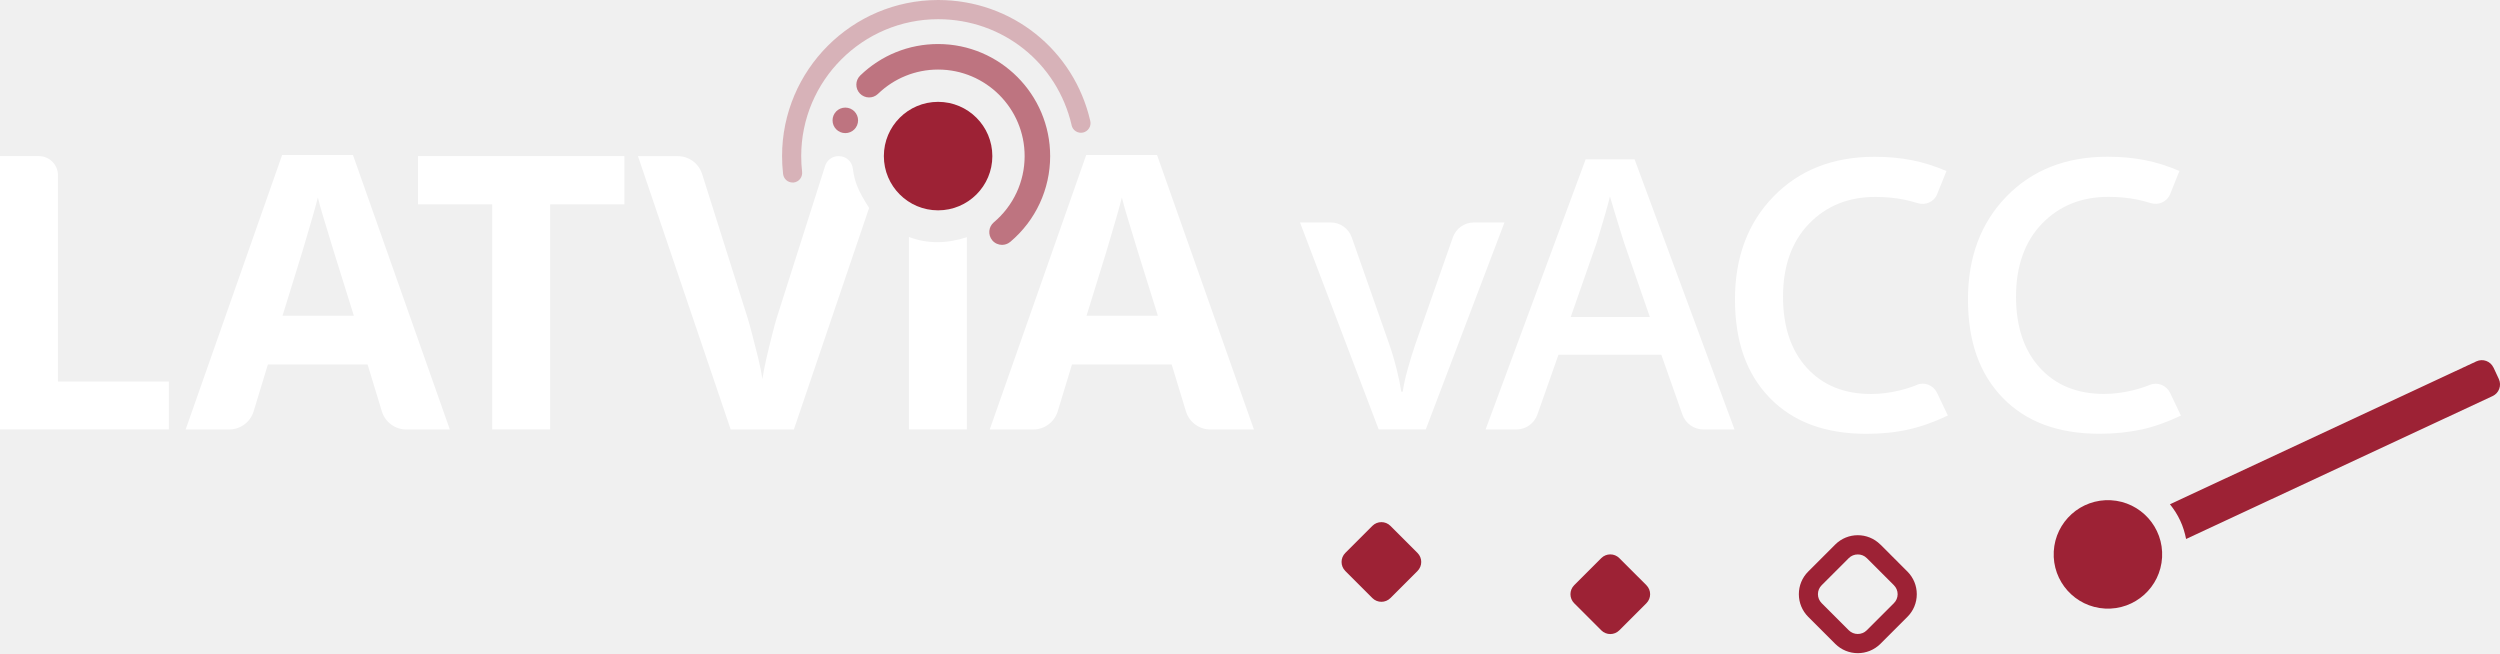
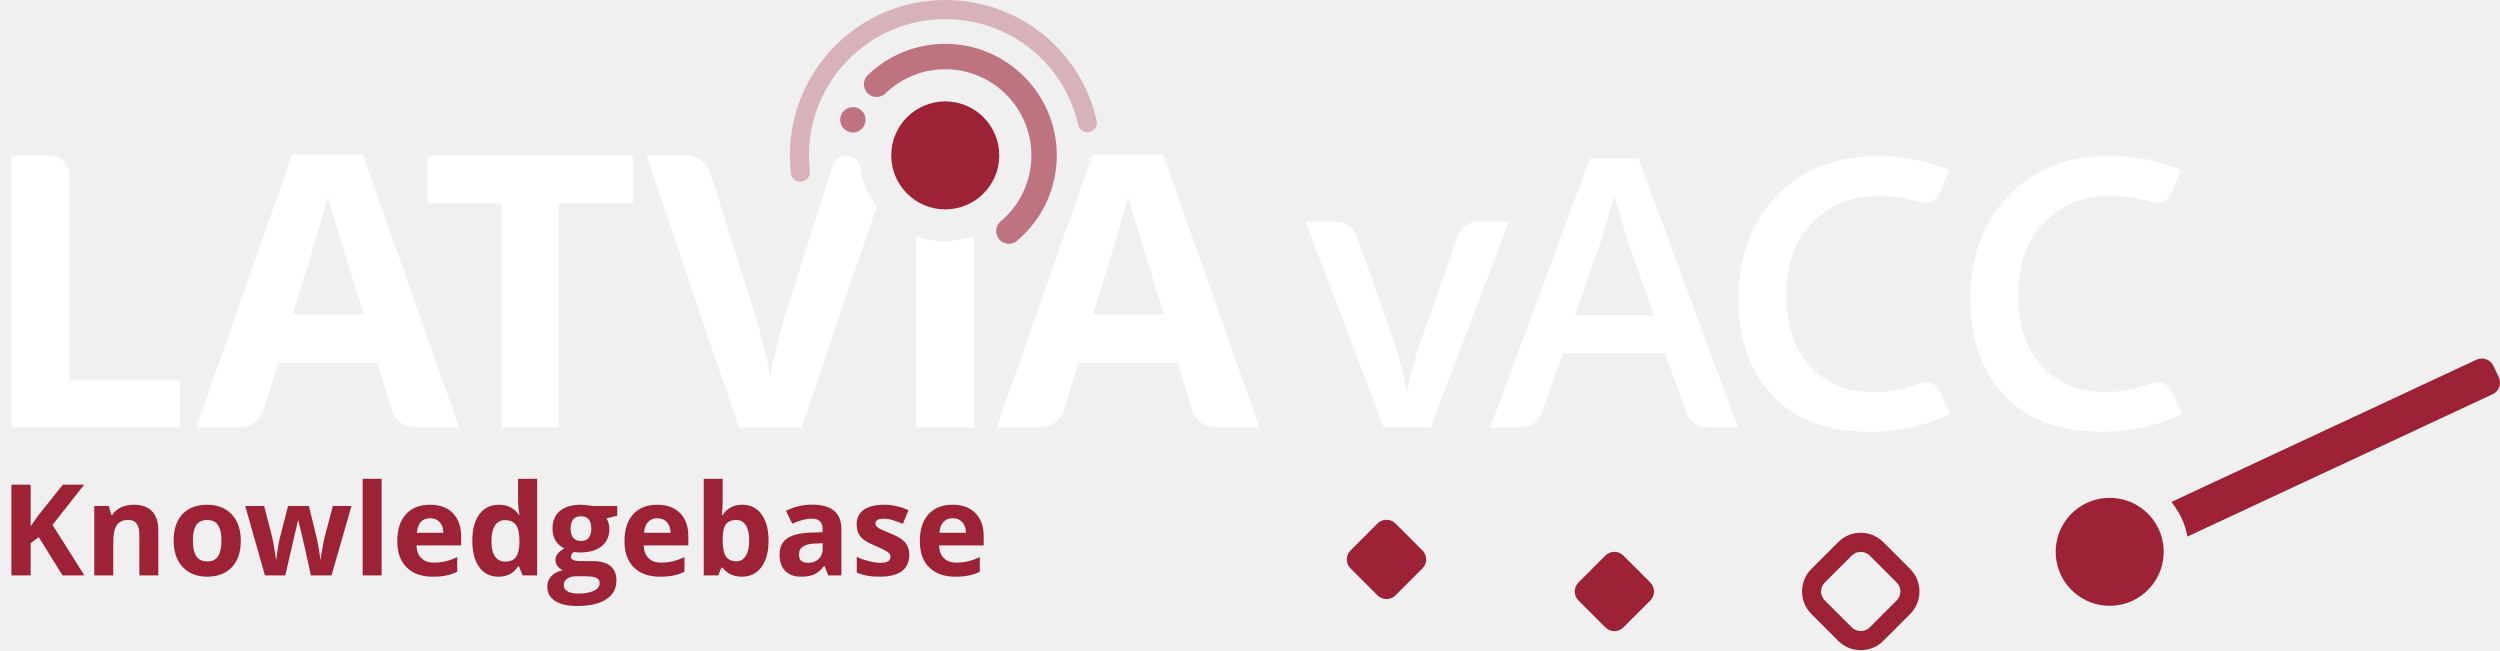
- <svg xmlns="http://www.w3.org/2000/svg" id="Layer_2" data-name="Layer 2" viewBox="0 0 391.75 102.35" height="50">
-   <defs>
-     <style>
-       .cls-1, .cls-2, .cls-3, .cls-4, .cls-5 {
-         stroke-width: 0px;
-       }
- 
-       .cls-1, .cls-4, .cls-5 {
-         fill: #9d2235;
-       }
- 
-       .cls-2 {
-         fill: none;
-       }
- 
-       .cls-3 {
-         fill: #fff;
-       }
- 
-       .cls-4 {
-         opacity: .3;
-       }
- 
-       .cls-5 {
-         opacity: .6;
-       }
-     </style>
-   </defs>
+ <svg xmlns="http://www.w3.org/2000/svg" id="Layer_2" data-name="Layer 2" viewBox="0 0 393.55 102.35">
  <g id="Layer_1-2" data-name="Layer 1">
    <g>
-       <path class="cls-2" d="M51.55,36.96c-.32-1.04-.64-2.11-.97-3.19s-.58-2.03-.78-2.83c-.2.8-.46,1.79-.81,2.97-.34,1.18-.67,2.3-.98,3.35-.31,1.05-.54,1.81-.67,2.26l-3.08,9.96h11.16l-3.11-9.96c-.2-.66-.45-1.52-.78-2.56Z" />
-       <path class="cls-2" d="M177.54,36.96c-.32-1.04-.64-2.11-.97-3.19s-.58-2.03-.78-2.83c-.2.8-.46,1.79-.81,2.97-.34,1.18-.67,2.3-.98,3.35-.31,1.05-.54,1.81-.67,2.26l-3.08,9.96h11.16l-3.11-9.96c-.2-.66-.45-1.52-.78-2.56Z" />
-       <path class="cls-2" d="M253.86,36.01c-.29-.9-.58-1.84-.86-2.8-.29-.96-.53-1.77-.72-2.42-.19.79-.43,1.67-.71,2.64-.28.97-.55,1.88-.81,2.74-.26.86-.46,1.5-.59,1.95l-4.04,11.56h12.4l-4.01-11.56c-.15-.5-.37-1.2-.66-2.1Z" />
-       <path class="cls-2" d="M292.53,87.45c-.39-.39-.9-.58-1.41-.58s-1.03.19-1.42.58l-4.24,4.24c-.38.38-.59.88-.59,1.41s.21,1.04.59,1.41l4.24,4.24c.78.78,2.05.78,2.83,0l4.24-4.24c.38-.38.59-.88.59-1.41s-.21-1.04-.59-1.41l-4.24-4.24Z" />
-       <path class="cls-3" d="M230.96,34.86c-1.49,0-2.81.94-3.3,2.34l-5.86,16.7c-.41,1.19-.81,2.49-1.2,3.88-.39,1.4-.65,2.59-.79,3.59h-.23c-.14-.96-.38-2.14-.73-3.54s-.74-2.71-1.17-3.93l-5.86-16.7c-.49-1.4-1.82-2.34-3.3-2.34h-4.81l12.33,32.43h7.38l12.33-32.43h-4.78Z" />
-       <path class="cls-3" d="M248.47,24.97l-15.68,42.33h4.82c1.48,0,2.81-.94,3.3-2.34l3.3-9.37h16.12l3.3,9.37c.49,1.4,1.82,2.34,3.3,2.34h4.87l-15.66-42.33h-7.67ZM246.13,49.68l4.04-11.56c.13-.44.33-1.09.59-1.95.26-.86.53-1.77.81-2.74.28-.97.51-1.85.71-2.64.19.65.43,1.46.72,2.42.29.96.58,1.89.86,2.8.29.9.51,1.61.66,2.1l4.01,11.56h-12.4Z" />
-       <path class="cls-3" d="M300.4,60.31c-.92.37-1.82.65-2.72.87-1.56.37-3.05.56-4.45.56-4.24,0-7.6-1.36-10.09-4.09s-3.74-6.45-3.74-11.18,1.36-8.61,4.07-11.41c2.71-2.8,6.17-4.2,10.37-4.2,1.62,0,3.13.14,4.53.42.7.14,1.4.33,2.12.55,1.24.39,2.57-.19,3.06-1.4l1.46-3.63c-1.84-.78-3.64-1.35-5.42-1.7-1.78-.35-3.73-.53-5.86-.53-6.5,0-11.77,2.07-15.81,6.21-4.03,4.14-6.05,9.52-6.05,16.14s1.82,11.69,5.46,15.44c3.64,3.75,8.69,5.62,15.13,5.62,2.36,0,4.55-.22,6.56-.67,2.01-.45,4.08-1.18,6.21-2.2l-1.7-3.56c-.56-1.17-1.93-1.74-3.14-1.26Z" />
-       <path class="cls-3" d="M335.54,67.32c2.01-.45,4.08-1.18,6.21-2.2l-1.7-3.56c-.56-1.17-1.93-1.74-3.14-1.26-.92.37-1.82.65-2.72.87-1.56.37-3.05.56-4.45.56-4.24,0-7.6-1.36-10.09-4.09s-3.74-6.45-3.74-11.18,1.36-8.61,4.07-11.41c2.71-2.8,6.17-4.2,10.37-4.2,1.62,0,3.13.14,4.53.42.7.14,1.4.33,2.12.55,1.24.39,2.57-.19,3.06-1.4l1.46-3.63c-1.84-.78-3.64-1.35-5.42-1.7-1.78-.35-3.73-.53-5.86-.53-6.5,0-11.77,2.07-15.81,6.21-4.03,4.14-6.05,9.52-6.05,16.14s1.82,11.69,5.46,15.44c3.64,3.75,8.69,5.62,15.13,5.62,2.36,0,4.55-.22,6.56-.67Z" />
-       <path class="cls-3" d="M9.08,27.46c0-1.66-1.34-3-3-3H0v42.83h26.46v-7.5H9.08V27.46Z" />
-       <path class="cls-3" d="M44.21,24.29l-15.12,43.01h6.82c1.76,0,3.31-1.15,3.83-2.83l2.24-7.36h15.62l2.24,7.36c.51,1.68,2.07,2.83,3.83,2.83h6.82l-15.18-43.01h-11.1ZM44.27,49.48l3.08-9.96c.14-.45.36-1.2.67-2.26.31-1.05.64-2.17.98-3.35.34-1.18.61-2.17.81-2.97.19.8.45,1.74.78,2.83s.64,2.15.97,3.19c.32,1.04.58,1.9.78,2.56l3.11,9.96h-11.16Z" />
-       <polygon class="cls-3" points="65.5 32.02 77.13 32.02 77.13 67.29 86.21 67.29 86.21 32.02 97.84 32.02 97.84 24.46 65.5 24.46 65.5 32.02" />
-       <path class="cls-3" d="M131.45,24.46h-.06c-.95,0-1.8.62-2.09,1.53l-7.63,23.96c-.14.45-.36,1.26-.66,2.45-.3,1.18-.61,2.43-.91,3.74-.3,1.31-.51,2.39-.63,3.25-.12-.86-.34-1.95-.66-3.27s-.64-2.57-.95-3.75c-.31-1.18-.54-1.99-.67-2.42l-7.17-22.69c-.53-1.66-2.07-2.79-3.81-2.79h-6.24l14.53,42.83h9.9l11.79-34.72c-1.7-2.65-2.28-4.04-2.55-6.17-.14-1.11-1.06-1.94-2.18-1.94Z" />
-       <path class="cls-3" d="M142.43,37.13v30.16h9.08v-30.12c-3.16,1.02-6.19,1.07-9.08-.04Z" />
-       <path class="cls-3" d="M170.21,24.29l-15.12,43.01h6.82c1.76,0,3.31-1.15,3.83-2.83l2.24-7.36h15.62l2.24,7.36c.51,1.68,2.07,2.83,3.83,2.83h6.82l-15.18-43.01h-11.1ZM170.26,49.48l3.08-9.96c.14-.45.36-1.2.67-2.26.31-1.05.64-2.17.98-3.35.34-1.18.61-2.17.81-2.97.19.8.45,1.74.78,2.83s.64,2.15.97,3.19c.32,1.04.58,1.9.78,2.56l3.11,9.96h-11.16Z" />
-       <circle class="cls-1" cx="147" cy="24.46" r="8.5" />
-       <path class="cls-5" d="M157.02,38.37c.46,0,.91-.15,1.29-.47,3.98-3.35,6.25-8.25,6.25-13.44,0-9.68-7.88-17.56-17.56-17.56-4.58,0-8.91,1.75-12.2,4.93-.79.77-.82,2.03-.05,2.83.77.79,2.03.82,2.83.05,2.54-2.45,5.89-3.81,9.42-3.81,7.48,0,13.56,6.08,13.56,13.56,0,4.01-1.76,7.79-4.83,10.38-.84.71-.95,1.97-.24,2.82.4.47.96.71,1.53.71Z" />
-       <path class="cls-4" d="M167.92,19.64c.19.81.99,1.31,1.8,1.13.81-.19,1.31-.99,1.13-1.8-2.56-11.17-12.37-18.97-23.84-18.97-13.49,0-24.46,10.97-24.46,24.46,0,.94.05,1.88.16,2.81.09.77.74,1.33,1.49,1.33.06,0,.11,0,.17,0,.82-.09,1.41-.84,1.32-1.66-.09-.81-.14-1.64-.14-2.47,0-11.83,9.63-21.46,21.46-21.46,10.07,0,18.67,6.84,20.92,16.64Z" />
-       <rect class="cls-1" x="211.47" y="83.06" width="10" height="10" rx="2" ry="2" transform="translate(1.13 178.86) rotate(-45)" />
-       <circle class="cls-1" cx="330.3" cy="86.87" r="8.5" transform="translate(225.82 412.03) rotate(-86.92)" />
-       <path class="cls-1" d="M390.72,57.59c-.47-1-1.66-1.43-2.66-.97l-48.03,22.4c.63.78,1.18,1.63,1.61,2.56.44.94.73,1.91.92,2.88l48.04-22.4c1-.47,1.43-1.66.97-2.66l-.84-1.81Z" />
-       <rect class="cls-1" x="247.33" y="88.11" width="10" height="10" rx="2" ry="2" transform="translate(8.07 205.7) rotate(-45)" />
-       <path class="cls-1" d="M294.65,85.33c-1.95-1.95-5.12-1.95-7.07,0l-4.24,4.24c-.94.94-1.46,2.2-1.46,3.54s.52,2.59,1.46,3.54l4.24,4.24c.97.97,2.25,1.46,3.54,1.46s2.56-.49,3.54-1.46l4.24-4.24c.94-.94,1.46-2.2,1.46-3.54s-.52-2.59-1.46-3.54l-4.24-4.24ZM296.77,94.52l-4.24,4.24c-.78.78-2.05.78-2.83,0l-4.24-4.24c-.38-.38-.59-.88-.59-1.41s.21-1.04.59-1.41l4.24-4.24c.39-.39.9-.58,1.42-.58s1.02.19,1.41.58l4.24,4.24c.38.38.59.88.59,1.41s-.21,1.04-.59,1.41Z" />
-       <circle class="cls-5" cx="132.46" cy="18.86" r="2" />
+       <text transform="translate(0 90.58)" style="fill: #9d2235; font-family: OpenSans-Bold, 'Open Sans'; font-size: 20px; font-weight: 700;">
+         <tspan x="0" y="0">Knowledgebase</tspan>
+       </text>
+       <path d="M232.75,34.86c-1.49,0-2.81.94-3.3,2.34l-5.86,16.7c-.41,1.19-.81,2.49-1.2,3.88-.39,1.4-.65,2.59-.79,3.59h-.23c-.14-.96-.38-2.14-.73-3.54s-.74-2.71-1.17-3.93l-5.86-16.7c-.49-1.4-1.82-2.34-3.3-2.34h-4.81l12.33,32.43h7.38l12.33-32.43h-4.78Z" style="fill: #fff; stroke-width: 0px;" />
+       <path d="M250.27,24.97l-15.68,42.33h4.82c1.48,0,2.81-.94,3.3-2.34l3.3-9.37h16.12l3.3,9.37c.49,1.4,1.82,2.34,3.3,2.34h4.87l-15.66-42.33h-7.67ZM247.93,49.68l4.04-11.56c.13-.44.33-1.09.59-1.95.26-.86.53-1.77.81-2.74.28-.97.51-1.85.71-2.64.19.65.43,1.46.72,2.42.29.96.58,1.89.86,2.8.29.9.51,1.61.66,2.1l4.01,11.56h-12.4Z" style="fill: #fff; stroke-width: 0px;" />
+       <path d="M302.2,60.31c-.92.37-1.82.65-2.72.87-1.56.37-3.05.56-4.45.56-4.24,0-7.6-1.36-10.09-4.09s-3.74-6.45-3.74-11.18,1.36-8.61,4.07-11.41c2.71-2.8,6.17-4.2,10.37-4.2,1.62,0,3.13.14,4.53.42.7.14,1.4.33,2.12.55,1.24.39,2.57-.19,3.06-1.4l1.46-3.63c-1.84-.78-3.64-1.35-5.42-1.7-1.78-.35-3.73-.53-5.86-.53-6.5,0-11.77,2.07-15.81,6.21-4.03,4.14-6.05,9.52-6.05,16.14s1.82,11.69,5.46,15.44c3.64,3.75,8.69,5.62,15.13,5.62,2.36,0,4.55-.22,6.56-.67,2.01-.45,4.08-1.18,6.21-2.2l-1.7-3.56c-.56-1.17-1.93-1.74-3.14-1.26Z" style="fill: #fff; stroke-width: 0px;" />
+       <path d="M337.33,67.32c2.01-.45,4.08-1.18,6.21-2.2l-1.7-3.56c-.56-1.17-1.93-1.74-3.14-1.26-.92.37-1.82.65-2.72.87-1.56.37-3.05.56-4.45.56-4.24,0-7.6-1.36-10.09-4.09s-3.74-6.45-3.74-11.18,1.36-8.61,4.07-11.41c2.71-2.8,6.17-4.2,10.37-4.2,1.62,0,3.13.14,4.53.42.7.14,1.4.33,2.12.55,1.24.39,2.57-.19,3.06-1.4l1.46-3.63c-1.84-.78-3.64-1.35-5.42-1.7-1.78-.35-3.73-.53-5.86-.53-6.5,0-11.77,2.07-15.81,6.21-4.03,4.14-6.05,9.52-6.05,16.14s1.82,11.69,5.46,15.44c3.64,3.75,8.69,5.62,15.13,5.62,2.36,0,4.55-.22,6.56-.67Z" style="fill: #fff; stroke-width: 0px;" />
+       <path d="M10.88,27.46c0-1.66-1.34-3-3-3H1.8v42.83h26.46v-7.5H10.88V27.46Z" style="fill: #fff; stroke-width: 0px;" />
+       <path d="M46.01,24.29l-15.12,43.01h6.82c1.76,0,3.31-1.15,3.83-2.83l2.24-7.36h15.62l2.24,7.36c.51,1.68,2.07,2.83,3.83,2.83h6.82l-15.18-43.01h-11.1ZM46.07,49.48l3.08-9.96c.14-.45.36-1.2.67-2.26.31-1.05.64-2.17.98-3.35.34-1.18.61-2.17.81-2.97.19.8.45,1.74.78,2.83s.64,2.15.97,3.19c.32,1.04.58,1.9.78,2.56l3.11,9.96h-11.16Z" style="fill: #fff; stroke-width: 0px;" />
+       <polygon points="67.3 32.02 78.93 32.02 78.93 67.29 88.01 67.29 88.01 32.02 99.64 32.02 99.64 24.46 67.3 24.46 67.3 32.02" style="fill: #fff; stroke-width: 0px;" />
+       <path d="M133.25,24.46h-.06c-.95,0-1.8.62-2.09,1.53l-7.63,23.96c-.14.45-.36,1.26-.66,2.45-.3,1.18-.61,2.43-.91,3.74-.3,1.31-.51,2.39-.63,3.25-.12-.86-.34-1.95-.66-3.27s-.64-2.57-.95-3.75c-.31-1.18-.54-1.99-.67-2.42l-7.17-22.69c-.53-1.66-2.07-2.79-3.81-2.79h-6.24l14.53,42.83h9.9l11.79-34.72c-1.7-2.65-2.28-4.04-2.55-6.17-.14-1.11-1.06-1.94-2.18-1.94Z" style="fill: #fff; stroke-width: 0px;" />
+       <path d="M144.23,37.13v30.16h9.08v-30.12c-3.16,1.02-6.19,1.07-9.08-.04Z" style="fill: #fff; stroke-width: 0px;" />
+       <path d="M172,24.29l-15.12,43.01h6.82c1.76,0,3.31-1.15,3.83-2.83l2.24-7.36h15.62l2.24,7.36c.51,1.68,2.07,2.83,3.83,2.83h6.82l-15.18-43.01h-11.1ZM172.06,49.48l3.08-9.96c.14-.45.36-1.2.67-2.26.31-1.05.64-2.17.98-3.35.34-1.18.61-2.17.81-2.97.19.8.45,1.74.78,2.83s.64,2.15.97,3.19c.32,1.04.58,1.9.78,2.56l3.11,9.96h-11.16Z" style="fill: #fff; stroke-width: 0px;" />
+       <circle cx="148.8" cy="24.46" r="8.5" style="fill: #9d2235; stroke-width: 0px;" />
+       <path d="M158.82,38.37c.46,0,.91-.15,1.29-.47,3.98-3.35,6.25-8.25,6.25-13.44,0-9.68-7.88-17.56-17.56-17.56-4.58,0-8.91,1.75-12.2,4.93-.79.77-.82,2.03-.05,2.83.77.79,2.03.82,2.83.05,2.54-2.45,5.89-3.81,9.42-3.81,7.48,0,13.56,6.08,13.56,13.56,0,4.01-1.76,7.79-4.83,10.38-.84.71-.95,1.97-.24,2.82.4.47.96.71,1.53.71Z" style="fill: #9d2235; opacity: .6; stroke-width: 0px;" />
+       <path d="M169.71,19.64c.19.81.99,1.31,1.8,1.13.81-.19,1.31-.99,1.13-1.8-2.56-11.17-12.37-18.97-23.84-18.97-13.49,0-24.46,10.97-24.46,24.46,0,.94.05,1.88.16,2.81.09.77.74,1.33,1.49,1.33.06,0,.11,0,.17,0,.82-.09,1.41-.84,1.32-1.66-.09-.81-.14-1.64-.14-2.47,0-11.83,9.63-21.46,21.46-21.46,10.07,0,18.67,6.84,20.92,16.64Z" style="fill: #9d2235; opacity: .3; stroke-width: 0px;" />
+       <rect x="213.26" y="83.06" width="10" height="10" rx="2" ry="2" transform="translate(1.66 180.13) rotate(-45)" style="fill: #9d2235; stroke-width: 0px;" />
+       <circle cx="332.1" cy="86.87" r="8.5" transform="translate(227.52 413.82) rotate(-86.92)" style="fill: #9d2235; stroke-width: 0px;" />
+       <path d="M392.51,57.59c-.47-1-1.66-1.43-2.66-.97l-48.03,22.4c.63.78,1.18,1.63,1.61,2.56.44.94.73,1.91.92,2.88l48.04-22.4c1-.47,1.43-1.66.97-2.66l-.84-1.81Z" style="fill: #9d2235; stroke-width: 0px;" />
+       <rect x="249.13" y="88.11" width="10" height="10" rx="2" ry="2" transform="translate(8.6 206.97) rotate(-45)" style="fill: #9d2235; stroke-width: 0px;" />
+       <path d="M296.45,85.33c-1.95-1.95-5.12-1.95-7.07,0l-4.24,4.24c-.94.94-1.46,2.2-1.46,3.54s.52,2.59,1.46,3.54l4.24,4.24c.97.97,2.25,1.46,3.54,1.46s2.56-.49,3.54-1.46l4.24-4.24c.94-.94,1.46-2.2,1.46-3.54s-.52-2.59-1.46-3.54l-4.24-4.24ZM298.57,94.52l-4.24,4.24c-.78.78-2.05.78-2.83,0l-4.24-4.24c-.38-.38-.59-.88-.59-1.41s.21-1.04.59-1.41l4.24-4.24c.39-.39.9-.58,1.42-.58s1.02.19,1.41.58l4.24,4.24c.38.38.59.88.59,1.41s-.21,1.04-.59,1.41Z" style="fill: #9d2235; stroke-width: 0px;" />
+       <circle cx="134.26" cy="18.86" r="2" style="fill: #9d2235; opacity: .6; stroke-width: 0px;" />
    </g>
  </g>
</svg>
